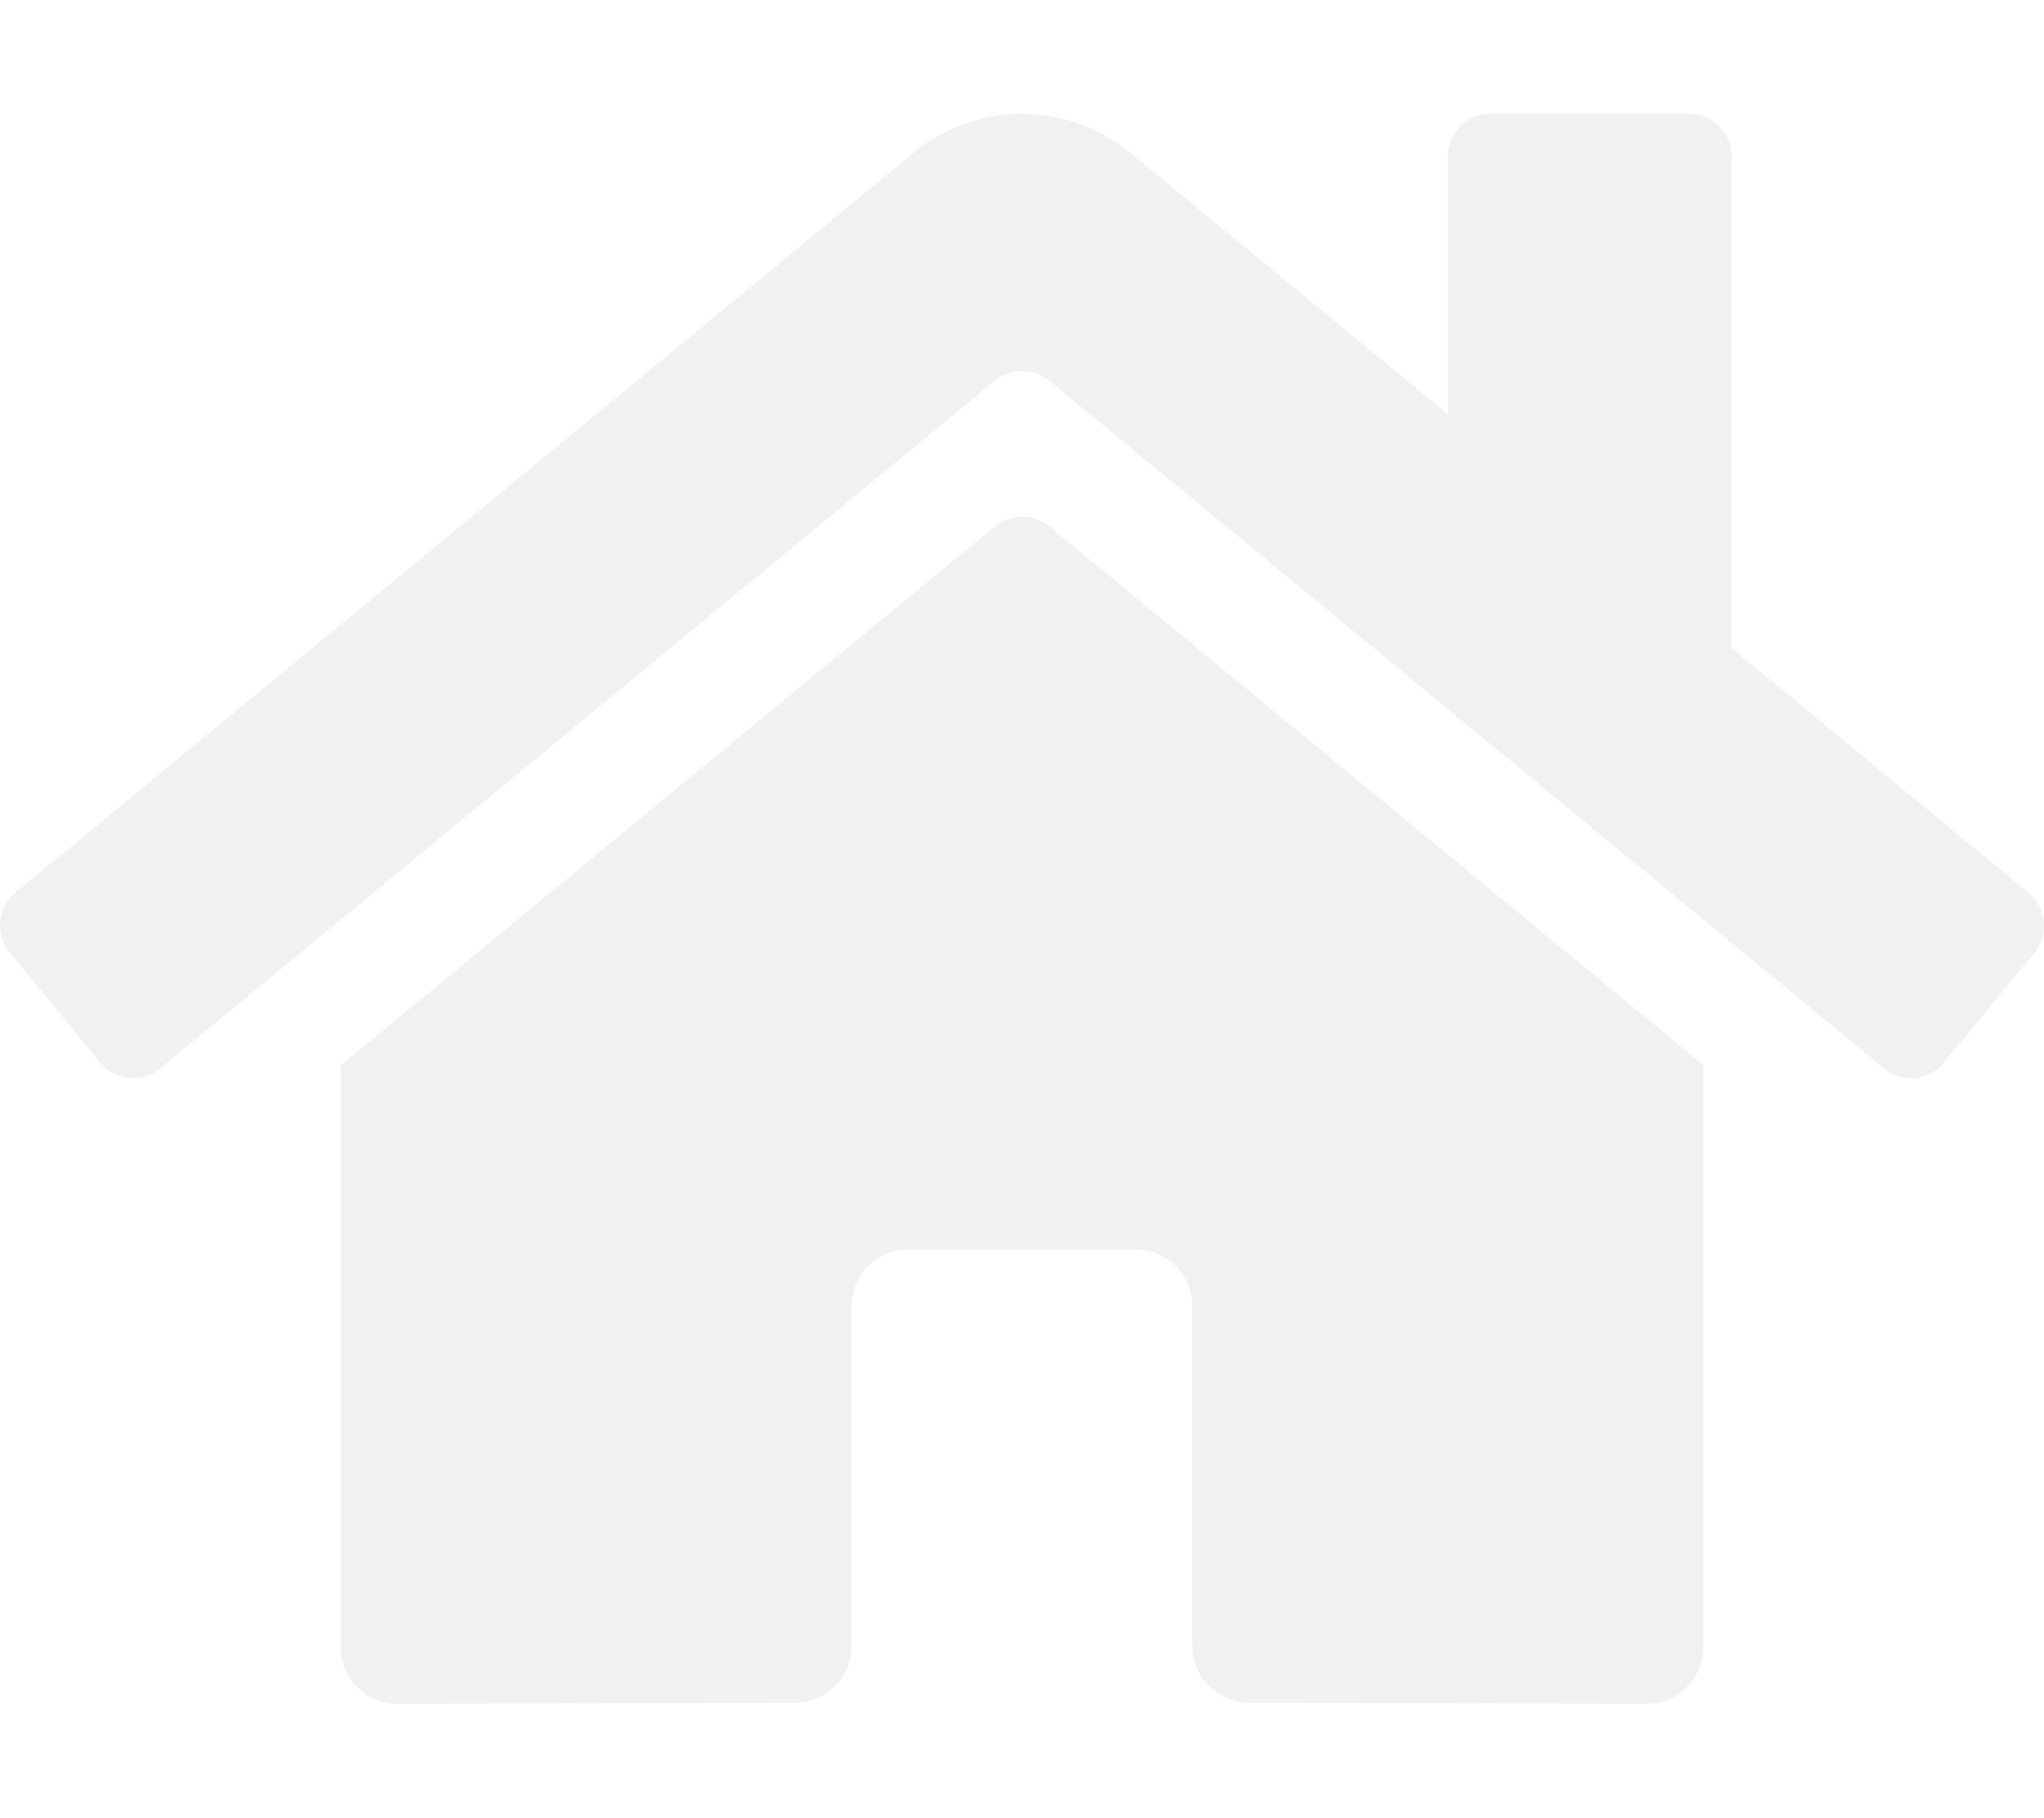
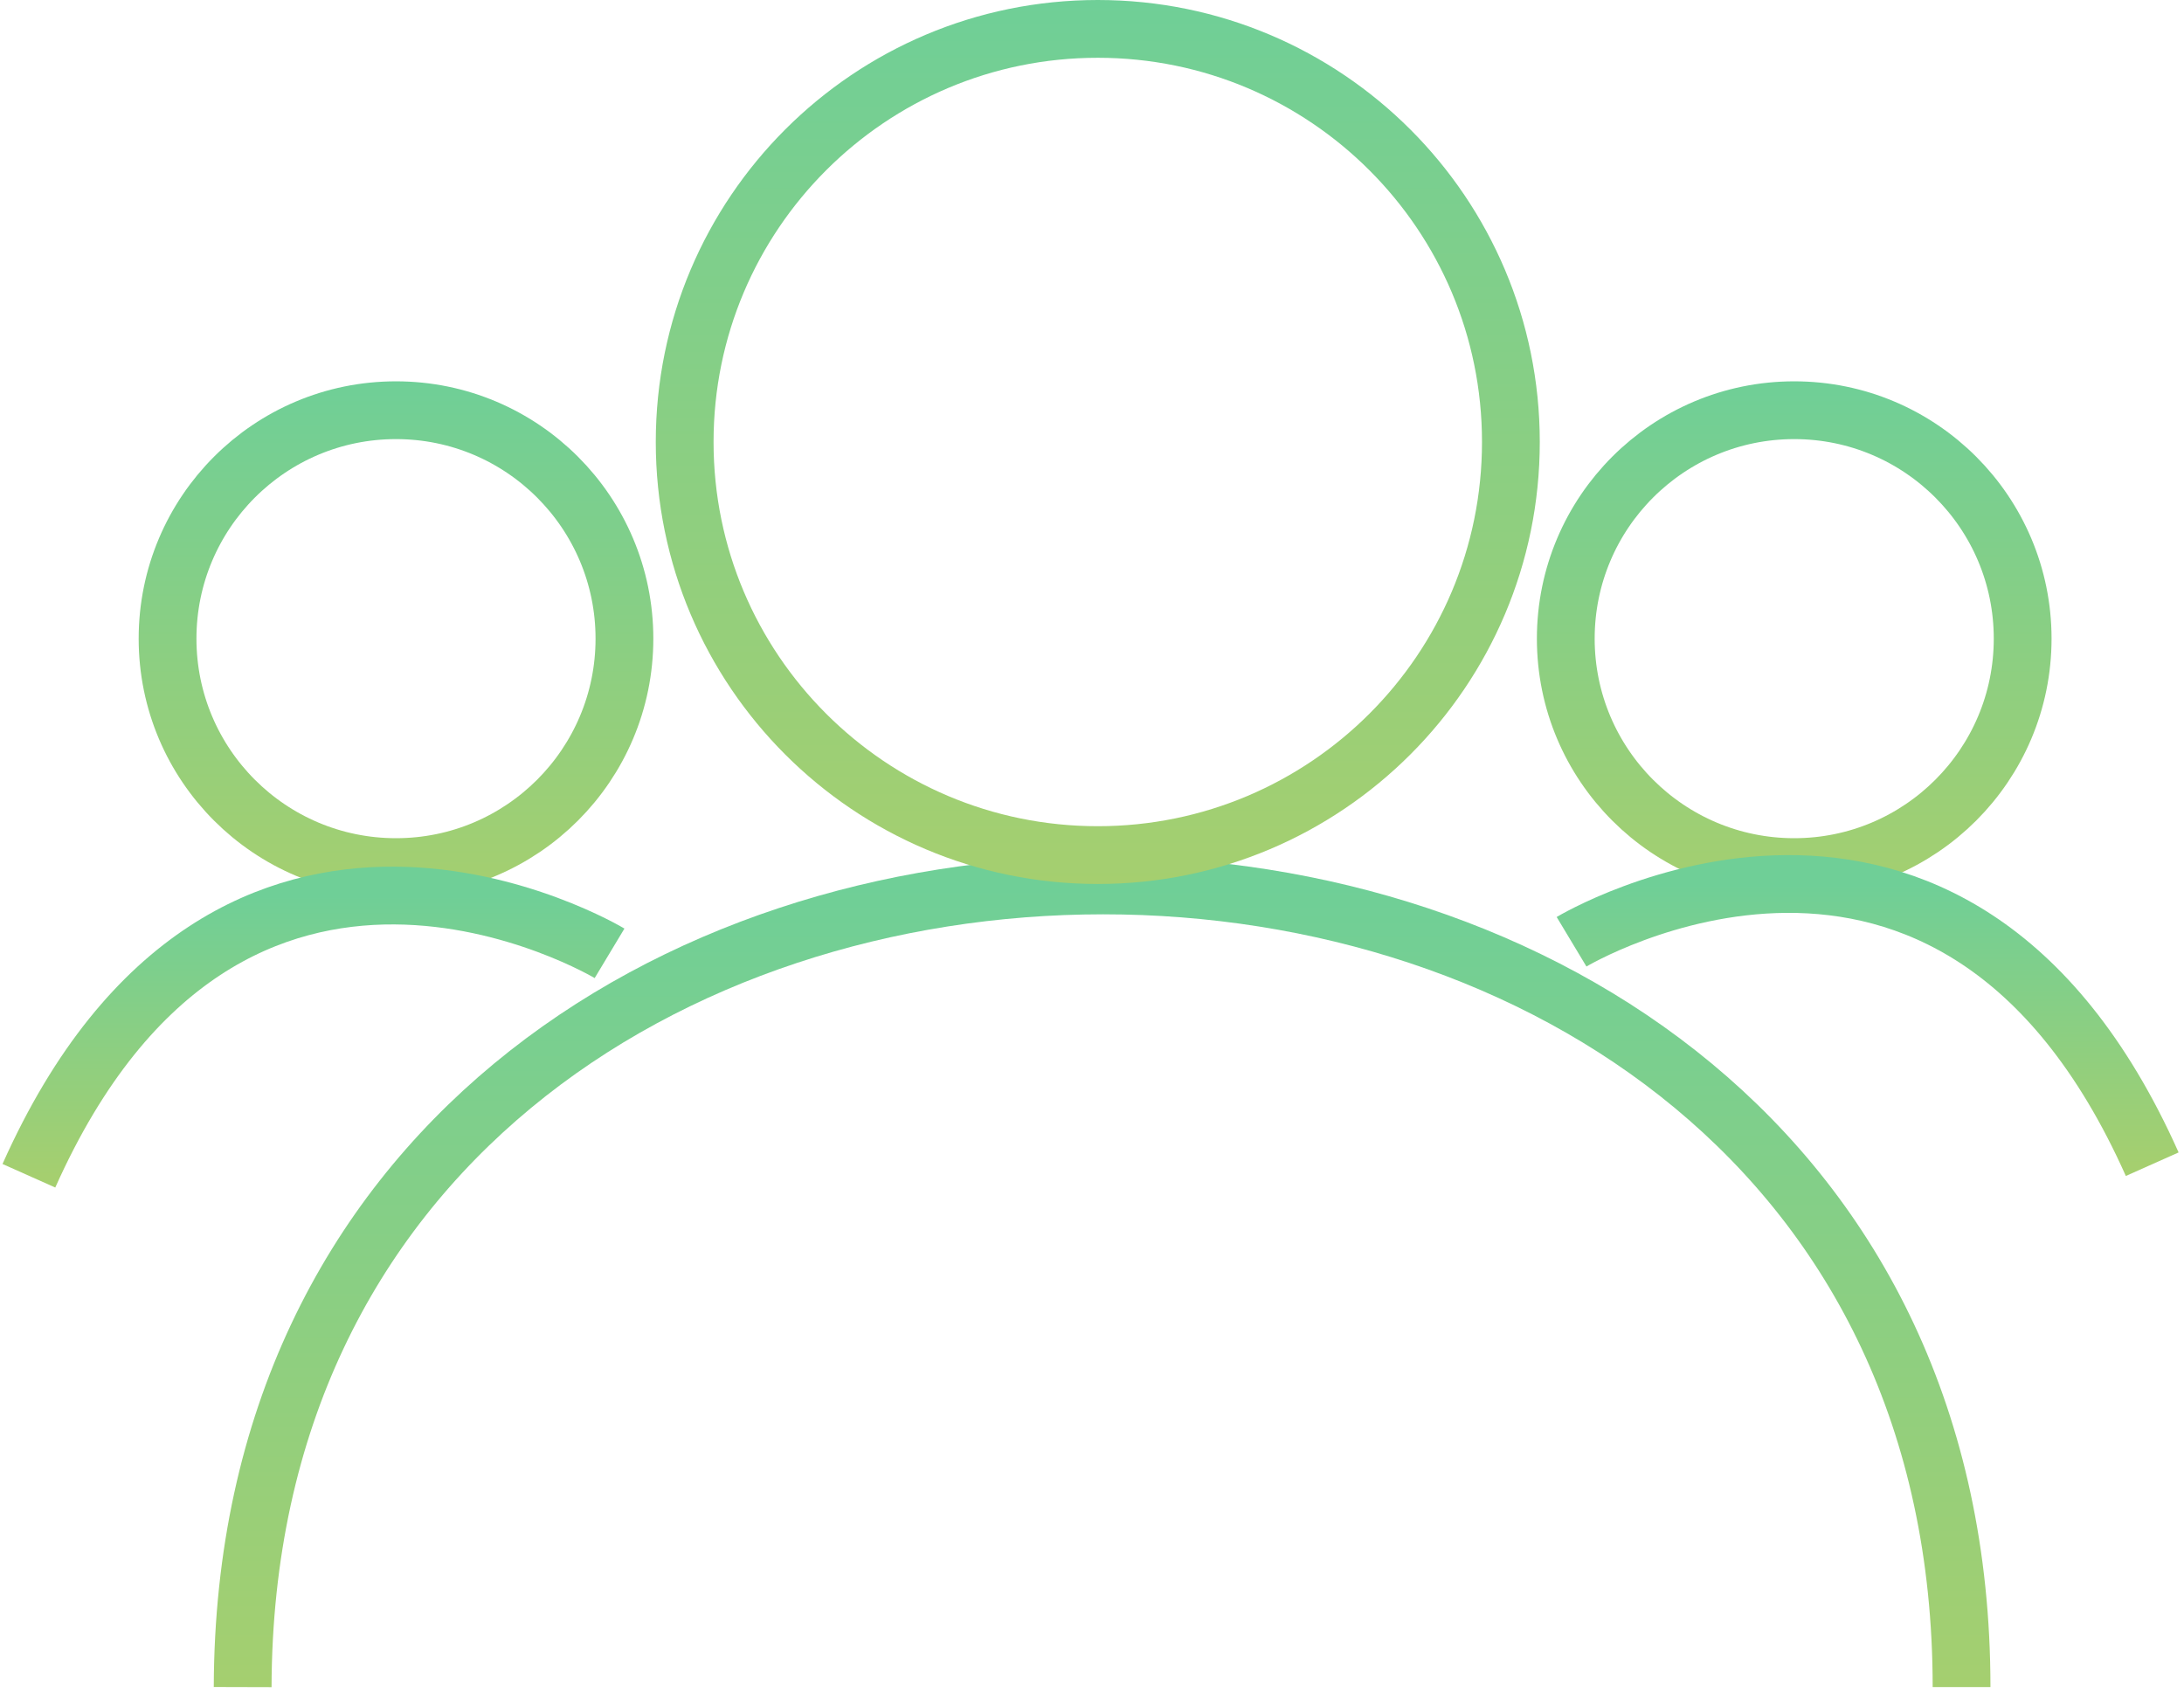
- <svg xmlns="http://www.w3.org/2000/svg" aria-hidden="true" focusable="false" data-prefix="fas" data-icon="home" class="svg-inline--fa fa-home fa-w-18" role="img" viewBox="0 0 576 512">
-   <path fill="#f1f1f1" d="M280.37 148.26L96 300.11V464a16 16 0 0 0 16 16l112.06-.29a16 16 0 0 0 15.92-16V368a16 16 0 0 1 16-16h64a16 16 0 0 1 16 16v95.64a16 16 0 0 0 16 16.05L464 480a16 16 0 0 0 16-16V300L295.67 148.26a12.19 12.19 0 0 0-15.3 0zM571.6 251.47L488 182.56V44.05a12 12 0 0 0-12-12h-56a12 12 0 0 0-12 12v72.61L318.47 43a48 48 0 0 0-61 0L4.34 251.47a12 12 0 0 0-1.6 16.9l25.5 31A12 12 0 0 0 45.15 301l235.22-193.74a12.19 12.19 0 0 1 15.3 0L530.9 301a12 12 0 0 0 16.9-1.6l25.5-31a12 12 0 0 0-1.7-16.93z" />
+ <svg xmlns="http://www.w3.org/2000/svg" width="378" height="293" viewBox="0 0 378 293" fill="none">
+   <path d="M42 292C42.5 107 339.5 107 339.5 292" stroke="url(#paint0_linear)" stroke-width="10" />
+   <circle cx="190" cy="76.5" r="71.5" stroke="url(#paint1_linear)" stroke-width="10" />
+   <circle cx="68.538" cy="110.538" r="39.538" stroke="url(#paint2_linear)" stroke-width="10" />
+   <path d="M105.5 165.001C105.5 165.001 39.8 125.501 5 203.501" stroke="url(#paint3_linear)" stroke-width="10" />
+   <circle cx="310.538" cy="110.538" r="39.538" stroke="url(#paint4_linear)" stroke-width="10" />
+   <path d="M272 163.001C272 163.001 337.7 123.501 372.5 201.501" stroke="url(#paint5_linear)" stroke-width="10" />
+   <defs>
+     <linearGradient id="paint0_linear" x1="190.75" y1="153.25" x2="190.75" y2="292" gradientUnits="userSpaceOnUse">
+       <stop stop-color="#6FCF97" />
+       <stop offset="1" stop-color="#A5CF6F" />
+     </linearGradient>
+     <linearGradient id="paint1_linear" x1="190" y1="0" x2="190" y2="153" gradientUnits="userSpaceOnUse">
+       <stop stop-color="#6FCF97" />
+       <stop offset="1" stop-color="#A5CF6F" />
+     </linearGradient>
+     <linearGradient id="paint2_linear" x1="68.538" y1="66" x2="68.538" y2="155.075" gradientUnits="userSpaceOnUse">
+       <stop stop-color="#6FCF97" />
+       <stop offset="1" stop-color="#A5CF6F" />
+     </linearGradient>
+     <linearGradient id="paint3_linear" x1="55.25" y1="155" x2="55.25" y2="203.501" gradientUnits="userSpaceOnUse">
+       <stop stop-color="#6FCF97" />
+       <stop offset="1" stop-color="#A5CF6F" />
+     </linearGradient>
+     <linearGradient id="paint4_linear" x1="310.538" y1="66" x2="310.538" y2="155.075" gradientUnits="userSpaceOnUse">
+       <stop stop-color="#6FCF97" />
+       <stop offset="1" stop-color="#A5CF6F" />
+     </linearGradient>
+     <linearGradient id="paint5_linear" x1="322.25" y1="153" x2="322.25" y2="201.501" gradientUnits="userSpaceOnUse">
+       <stop stop-color="#6FCF97" />
+       <stop offset="1" stop-color="#A5CF6F" />
+     </linearGradient>
+   </defs>
</svg>
